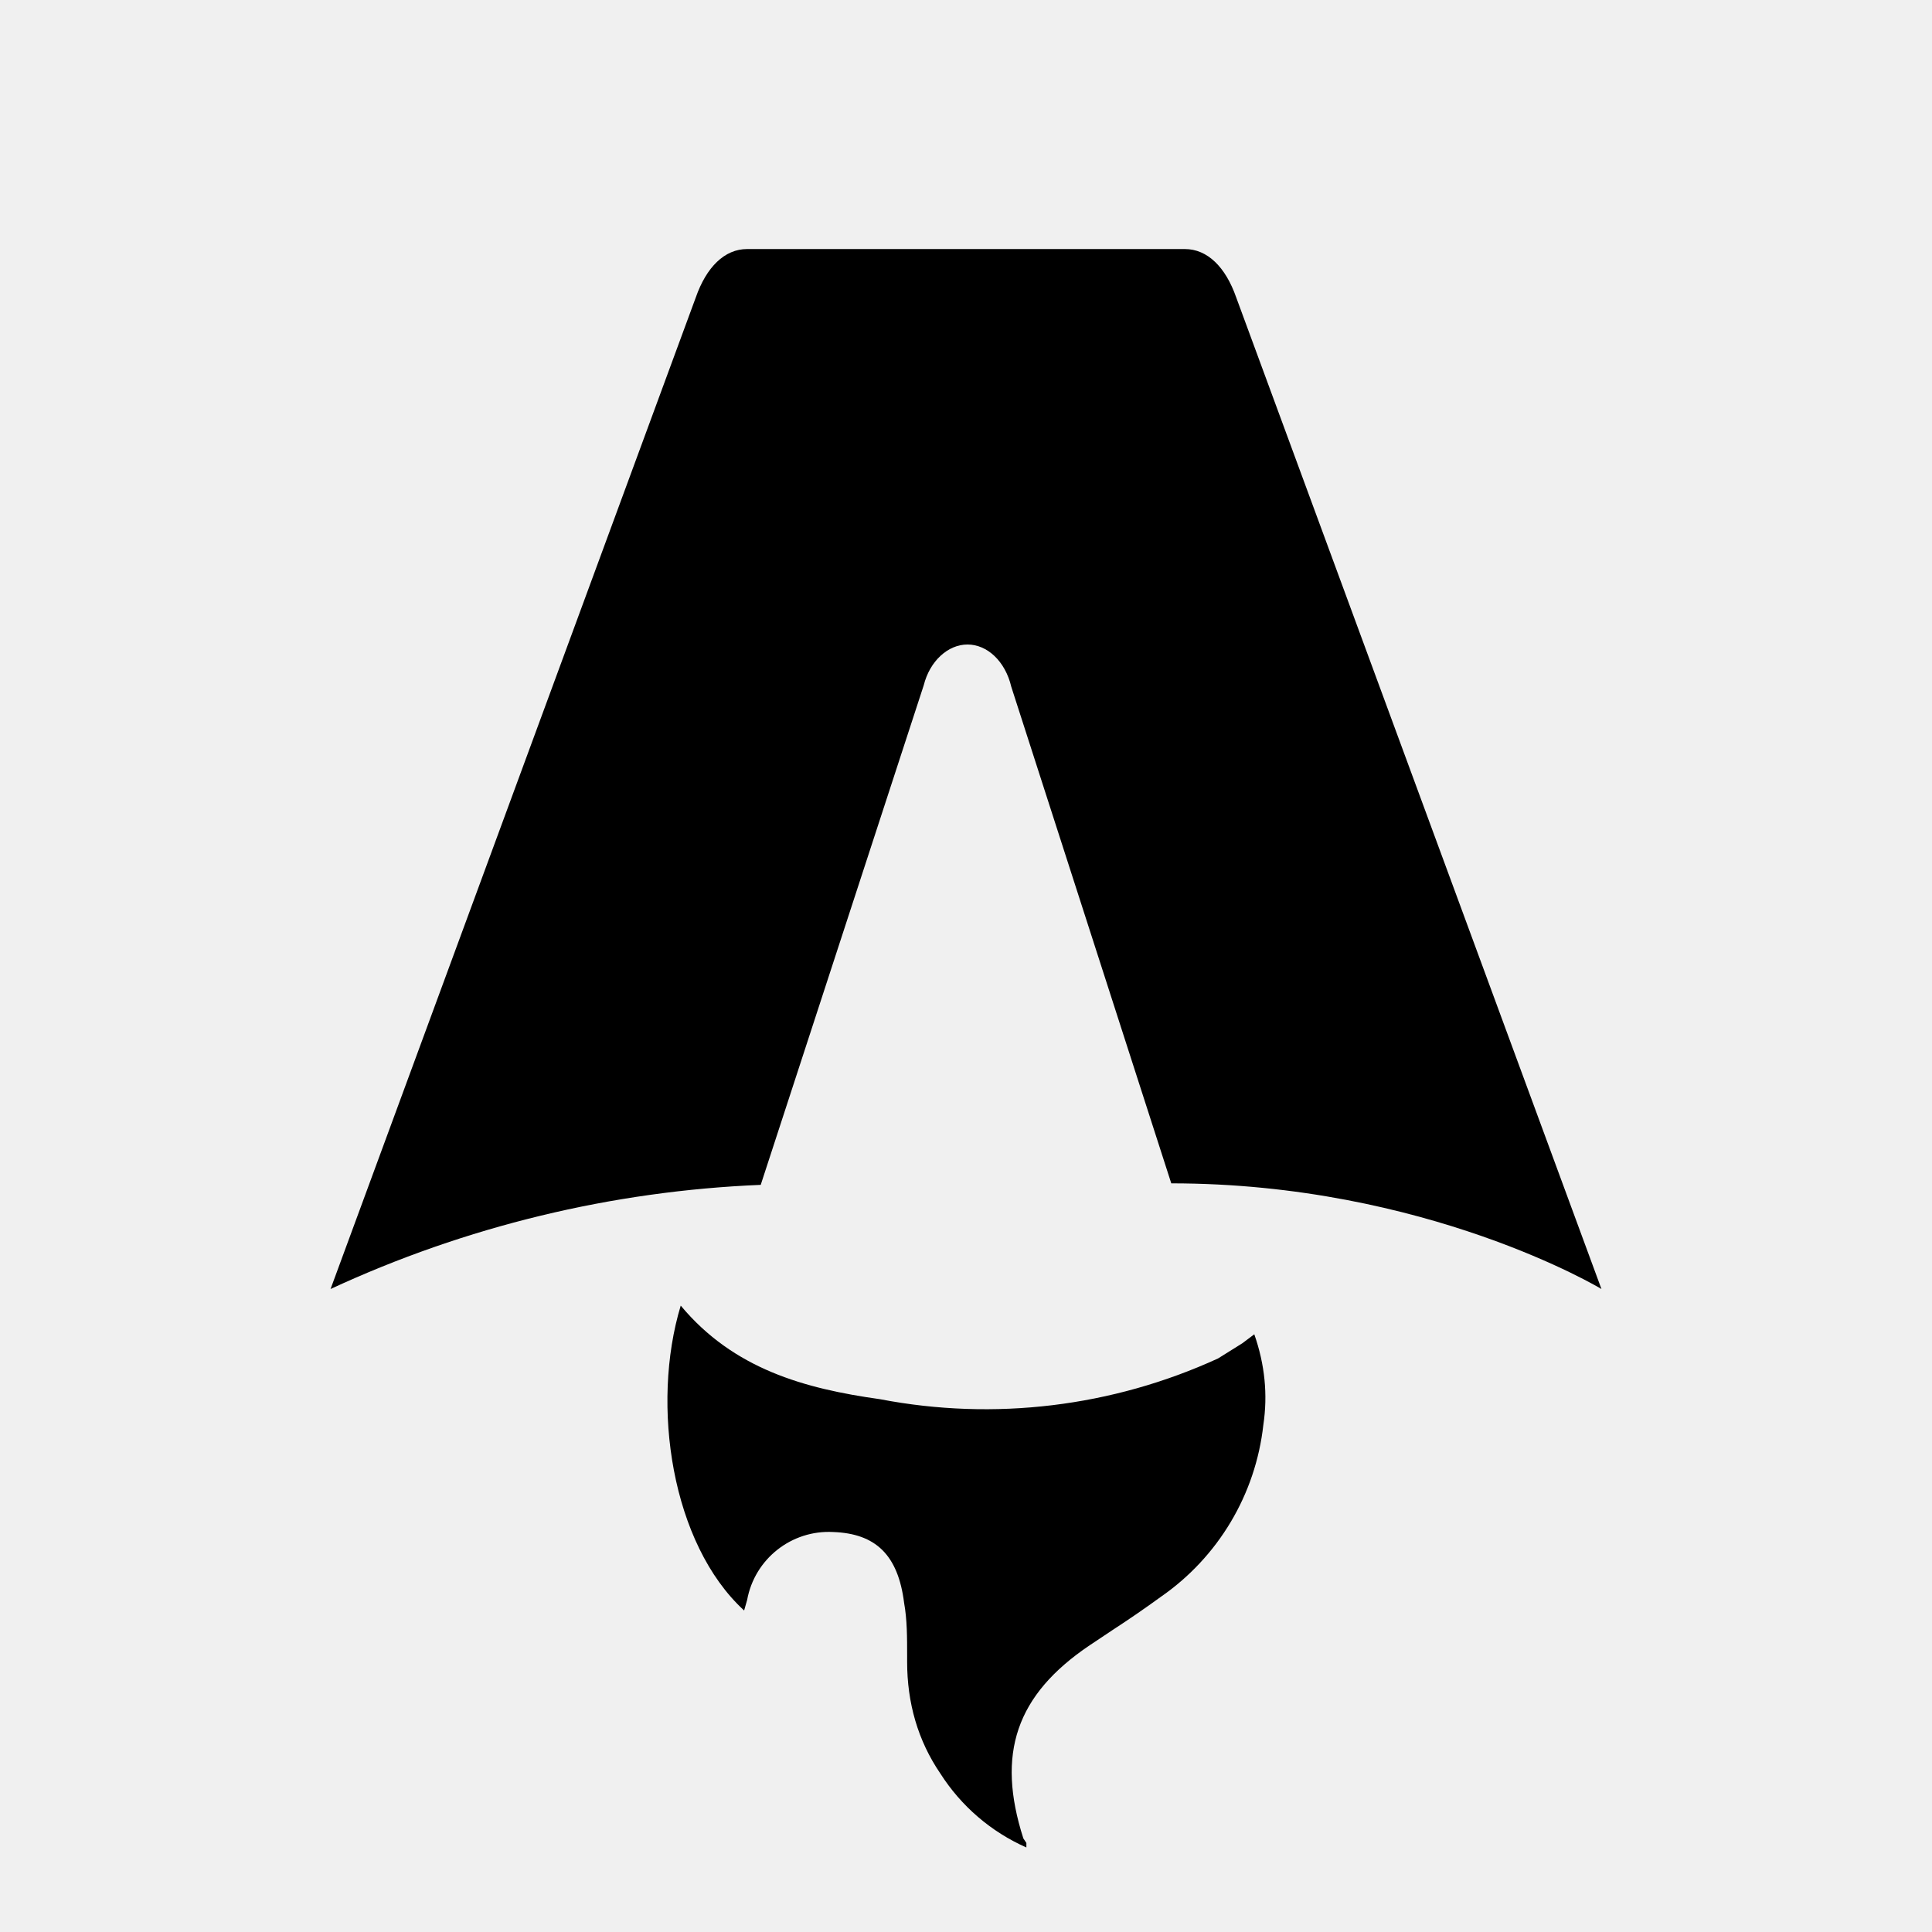
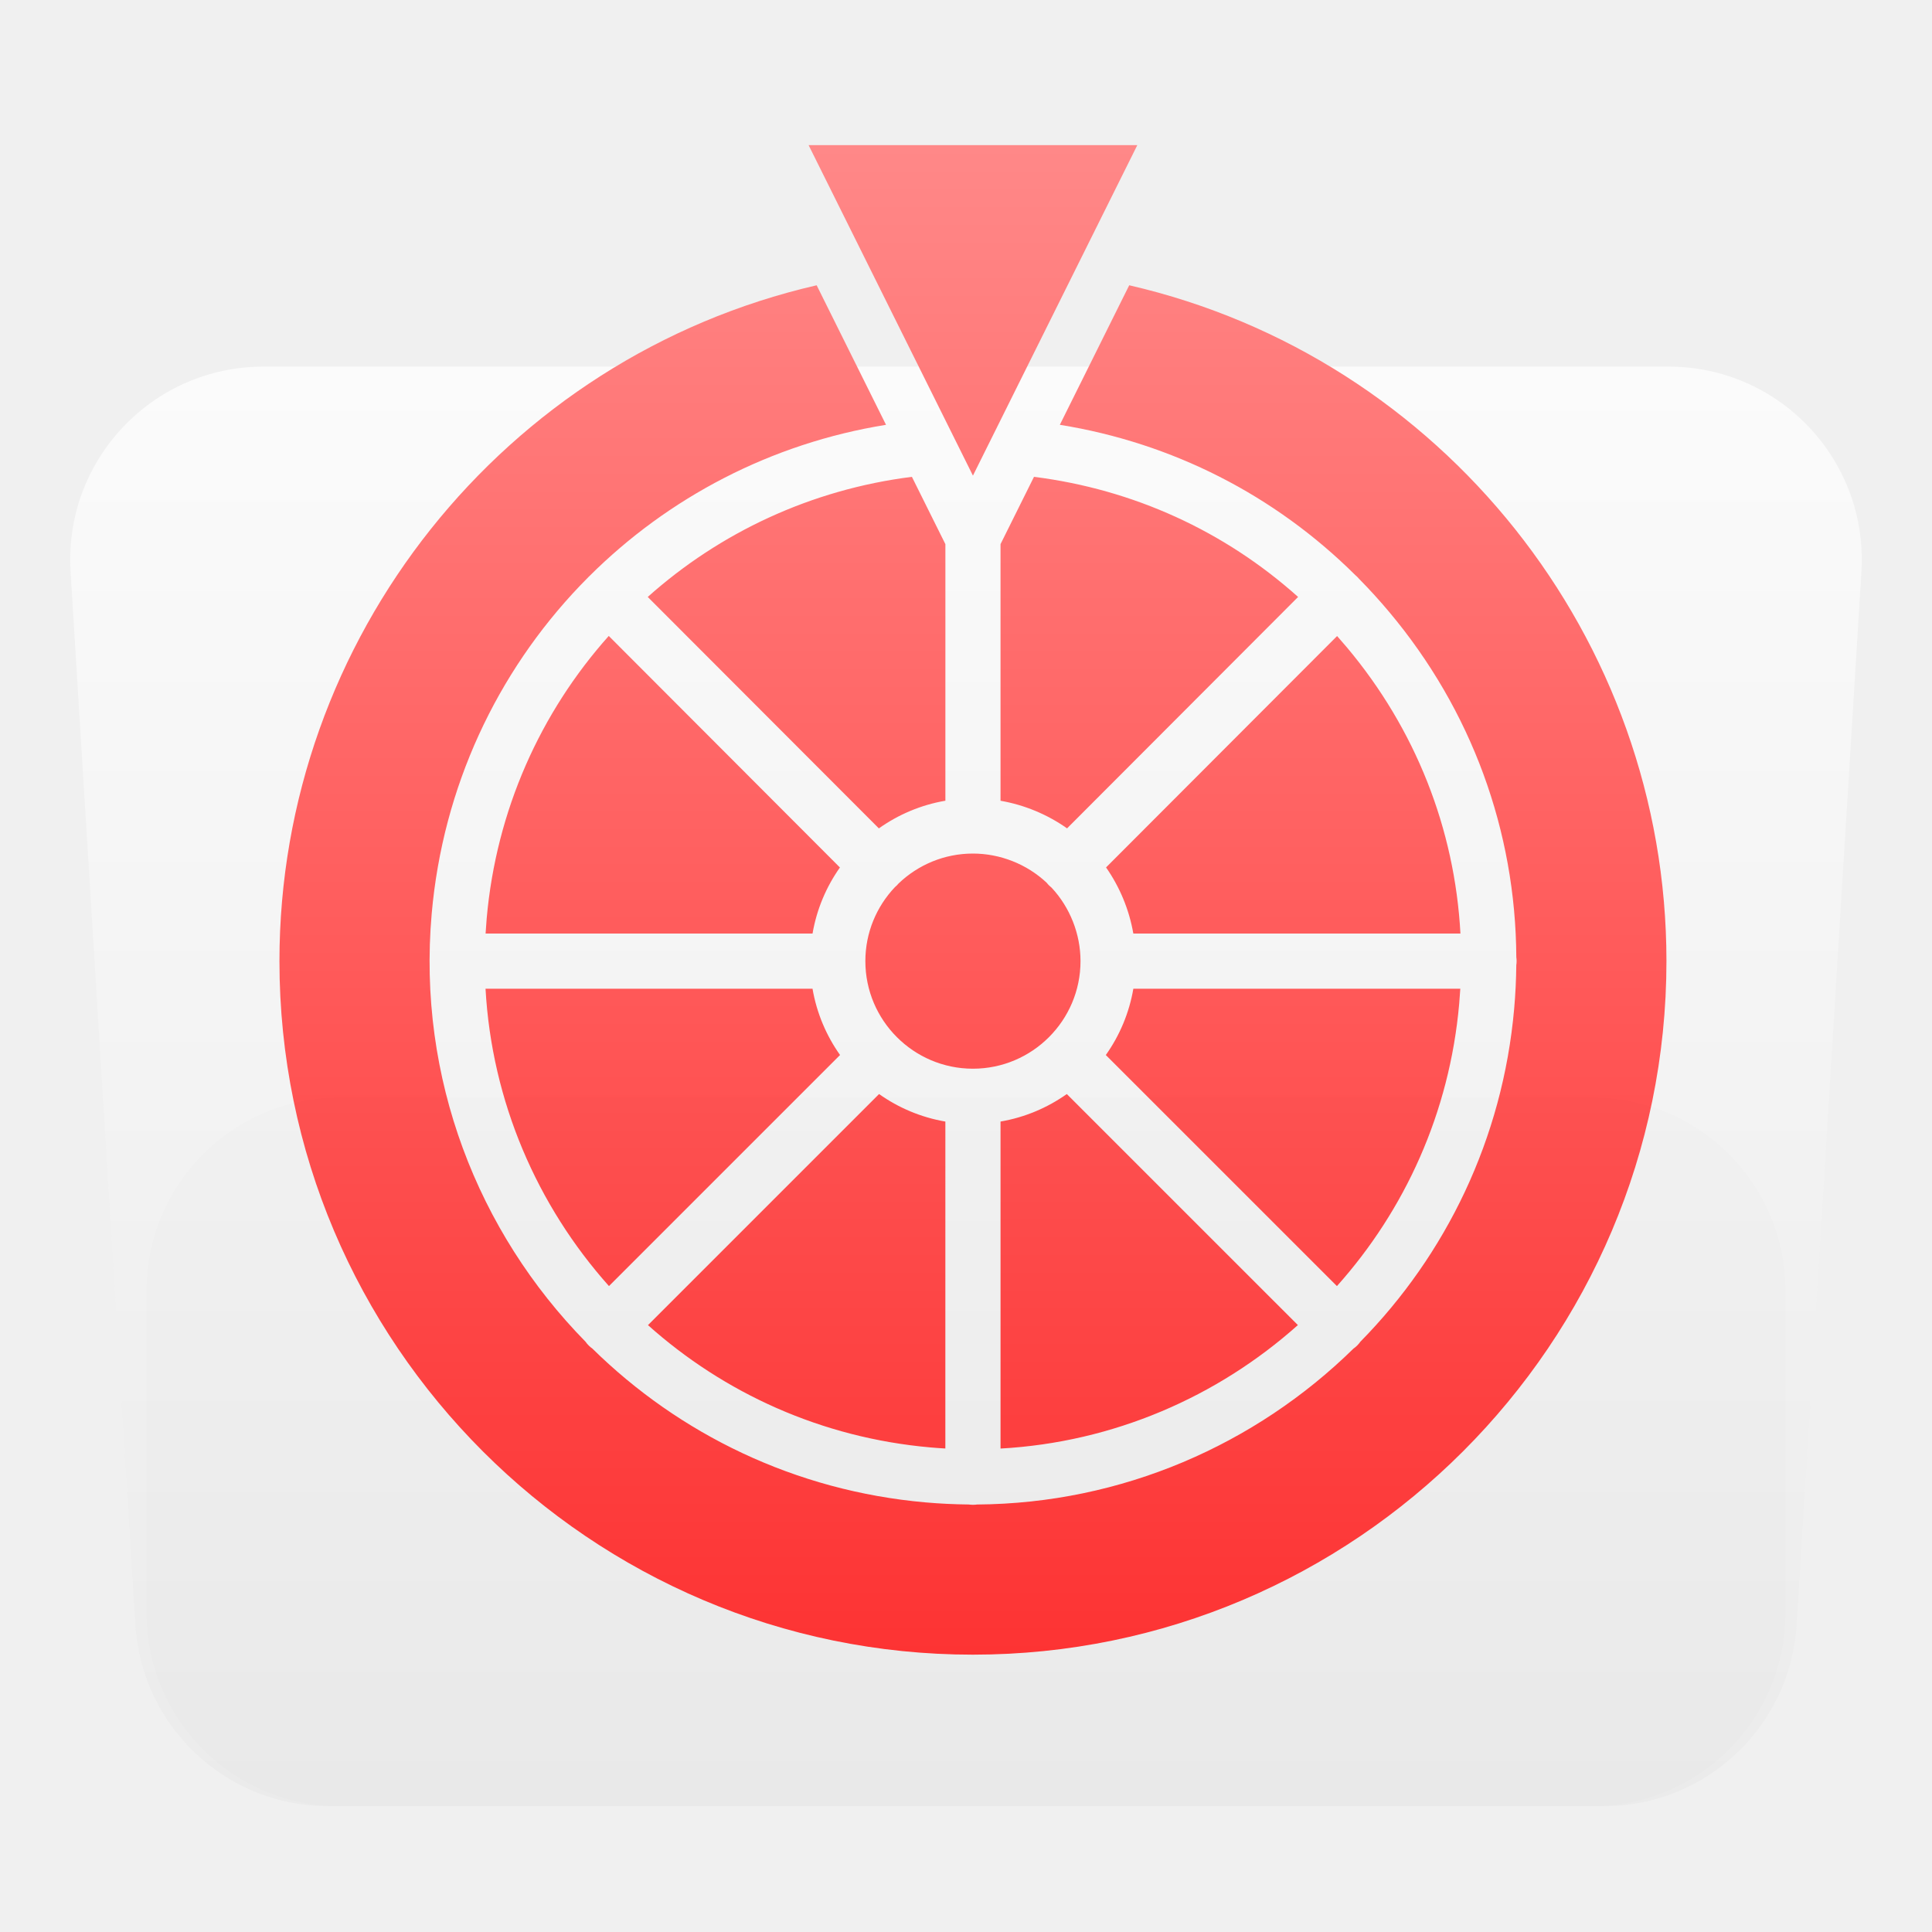
- <svg xmlns="http://www.w3.org/2000/svg" fill="none" viewBox="0 0 128 128">
-   <path d="M50.4 78.5a75.1 75.1 0 0 0-28.5 6.9l24.2-65.7c.7-2 1.9-3.2 3.4-3.2h29c1.5 0 2.7 1.2 3.4 3.2l24.2 65.7s-11.6-7-28.5-7L67 45.5c-.4-1.7-1.6-2.8-2.9-2.8-1.3 0-2.5 1.1-2.9 2.7L50.4 78.5Zm-1.1 28.2Zm-4.2-20.2c-2 6.6-.6 15.8 4.2 20.2a17.5 17.5 0 0 1 .2-.7 5.5 5.5 0 0 1 5.7-4.5c2.8.1 4.3 1.5 4.7 4.7.2 1.1.2 2.3.2 3.5v.4c0 2.7.7 5.2 2.2 7.4a13 13 0 0 0 5.7 4.9v-.3l-.2-.3c-1.8-5.6-.5-9.5 4.4-12.8l1.5-1a73 73 0 0 0 3.2-2.2 16 16 0 0 0 6.8-11.4c.3-2 .1-4-.6-6l-.8.6-1.6 1a37 37 0 0 1-22.4 2.7c-5-.7-9.7-2-13.2-6.2Z" />
-   <style>
-         path { fill: #000; }
-         @media (prefers-color-scheme: dark) {
-             path { fill: #FFF; }
-         }
-     </style>
+ <svg xmlns="http://www.w3.org/2000/svg" width="100" height="100" viewBox="0 0 100 100" fill="none">
+   <path d="M3.653 29.59C3.299 23.836 7.87 18.976 13.634 18.976H86.366C92.13 18.976 96.701 23.836 96.347 29.59L92.992 84.102C92.668 89.376 88.295 93.488 83.011 93.488H16.989C11.705 93.488 7.332 89.376 7.008 84.102L3.653 29.59Z" fill="url(#paint0_linear_1578_17)" />
+   <path d="M58.448 14.766C74.624 18.488 86.255 33.029 86.255 49.748C86.255 69.542 70.152 85.644 50.358 85.645C30.565 85.645 14.464 69.541 14.464 49.748C14.464 33.03 26.093 18.488 42.27 14.766L45.86 21.988C39.898 22.95 34.579 25.762 30.504 29.823C30.492 29.834 30.48 29.845 30.468 29.857L30.011 30.326C25.729 34.812 22.922 40.721 22.344 47.298C21.596 55.806 24.742 63.776 30.305 69.445C30.352 69.513 30.407 69.579 30.468 69.64C30.529 69.701 30.593 69.755 30.661 69.802C35.155 74.222 41.151 77.17 47.908 77.764C48.657 77.83 49.4 77.865 50.14 77.872C50.211 77.882 50.284 77.888 50.358 77.888C50.432 77.888 50.504 77.883 50.574 77.873C58.068 77.823 64.983 74.78 70.056 69.803C70.124 69.756 70.189 69.701 70.25 69.64C70.311 69.58 70.365 69.515 70.412 69.447C74.832 64.953 77.78 58.957 78.374 52.2C78.44 51.45 78.476 50.703 78.483 49.959C78.493 49.89 78.499 49.82 78.499 49.748C78.499 49.679 78.494 49.612 78.484 49.545C78.451 43.008 76.161 36.744 71.903 31.673C71.405 31.079 70.886 30.509 70.347 29.963C70.317 29.927 70.284 29.891 70.25 29.857C70.218 29.824 70.183 29.794 70.148 29.765C65.979 25.624 60.675 22.924 54.857 21.988L58.448 14.766ZM67.178 68.586C63.009 72.309 57.624 74.653 51.787 74.977V58.051C53.048 57.835 54.213 57.338 55.218 56.627L67.178 68.586ZM45.5 56.627C46.505 57.339 47.671 57.836 48.932 58.052L48.931 74.974C48.673 74.96 48.416 74.941 48.157 74.918C42.516 74.422 37.465 72.1 33.539 68.588L45.5 56.627ZM75.528 51.949C75.032 57.591 72.711 62.641 69.199 66.568L57.237 54.608C57.949 53.604 58.446 52.437 58.662 51.176H75.585C75.57 51.433 75.551 51.691 75.528 51.949ZM42.056 51.176C42.272 52.437 42.77 53.603 43.481 54.607L31.52 66.567C27.799 62.398 25.456 57.013 25.131 51.176H42.056ZM50.358 44.18C51.773 44.18 53.156 44.73 54.18 45.695C54.216 45.742 54.256 45.787 54.299 45.83C54.34 45.871 54.384 45.91 54.429 45.945C55.383 46.968 55.927 48.343 55.927 49.748C55.927 52.818 53.428 55.316 50.357 55.316C47.289 55.316 44.791 52.818 44.791 49.748C44.791 48.267 45.373 46.919 46.319 45.92C46.353 45.892 46.386 45.861 46.418 45.83C46.452 45.796 46.484 45.761 46.514 45.725C47.514 44.769 48.87 44.18 50.358 44.18ZM43.474 44.901C42.767 45.902 42.272 47.064 42.057 48.32H25.134C25.149 48.063 25.168 47.805 25.19 47.547C25.684 41.935 27.983 36.865 31.509 32.916L43.474 44.901ZM69.717 33.51C73.27 37.743 75.298 42.9 75.592 48.32H58.661C58.448 47.092 57.963 45.917 57.249 44.898L69.208 32.921C69.38 33.114 69.55 33.311 69.717 33.51ZM48.933 28.165V41.445C47.667 41.662 46.497 42.162 45.49 42.877L33.527 30.898C37.25 27.573 41.969 25.339 47.2 24.681L48.933 28.165ZM53.519 24.681C58.654 25.326 63.383 27.487 67.189 30.898L55.231 42.876C54.207 42.153 53.024 41.662 51.787 41.447V28.164L53.519 24.681ZM50.359 24.618L41.853 7.512H58.867L50.359 24.618Z" fill="url(#paint1_linear_1578_17)" />
+   <rect x="7.585" y="56.805" width="84.829" height="36.683" rx="10" fill="black" fill-opacity="0.01" />
+   <defs>
+     <linearGradient id="paint0_linear_1578_17" x1="50" y1="18.976" x2="50" y2="93.488" gradientUnits="userSpaceOnUse">
+       <stop stop-color="#FBFBFB" />
+       <stop offset="1" stop-color="#EBEBEB" />
+     </linearGradient>
+     <linearGradient id="paint1_linear_1578_17" x1="50.359" y1="7.512" x2="50.359" y2="85.645" gradientUnits="userSpaceOnUse">
+       <stop stop-color="#FF8888" />
+       <stop offset="1" stop-color="#FF3333" />
+     </linearGradient>
+   </defs>
</svg>
